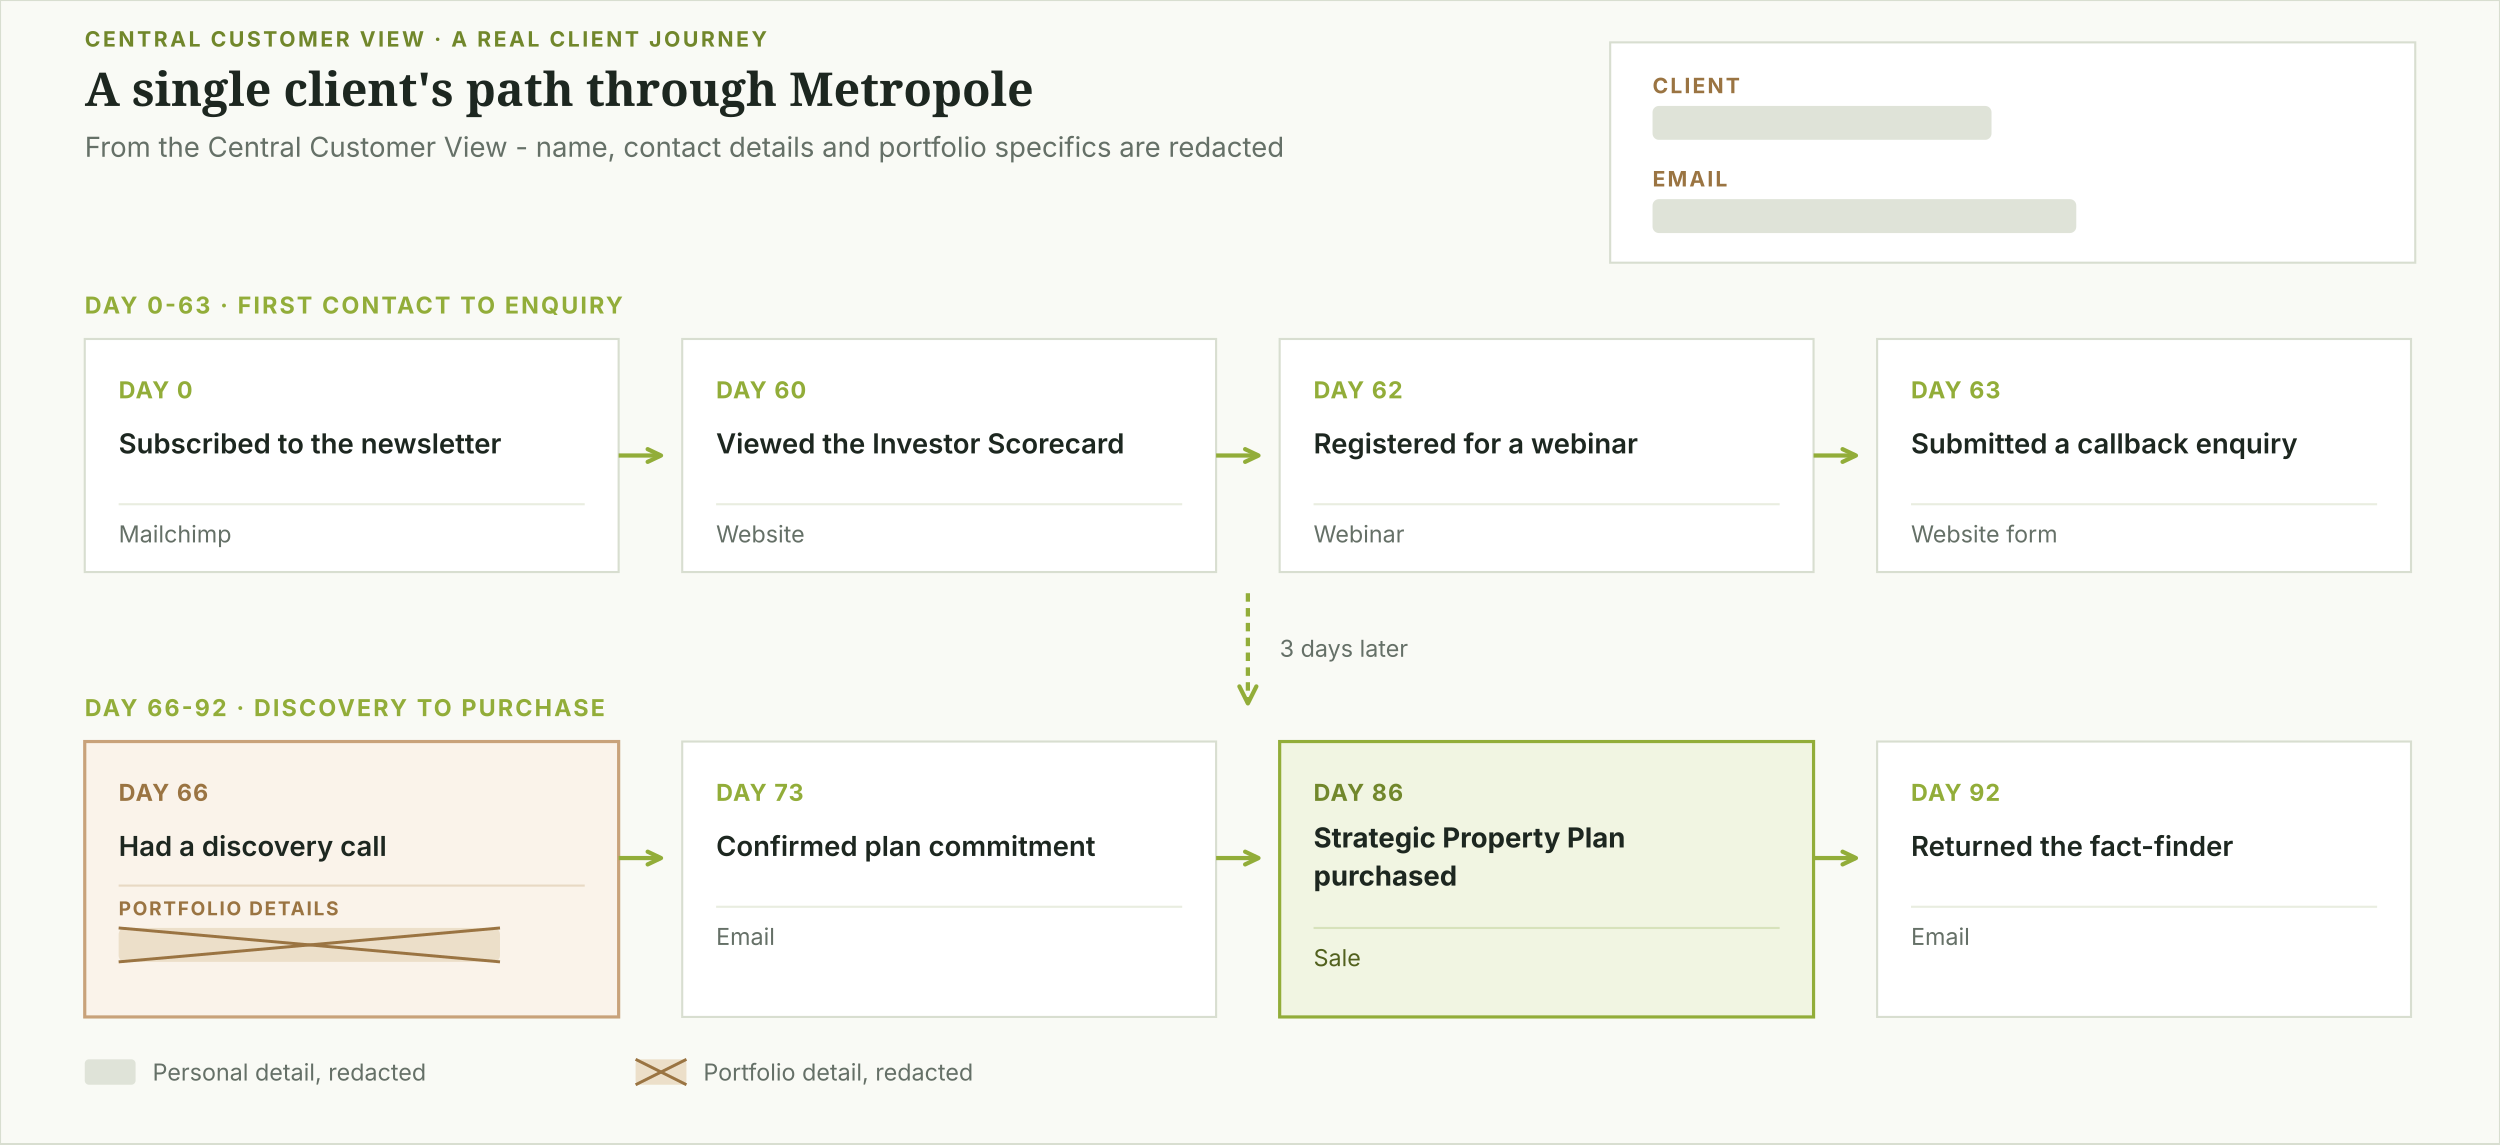
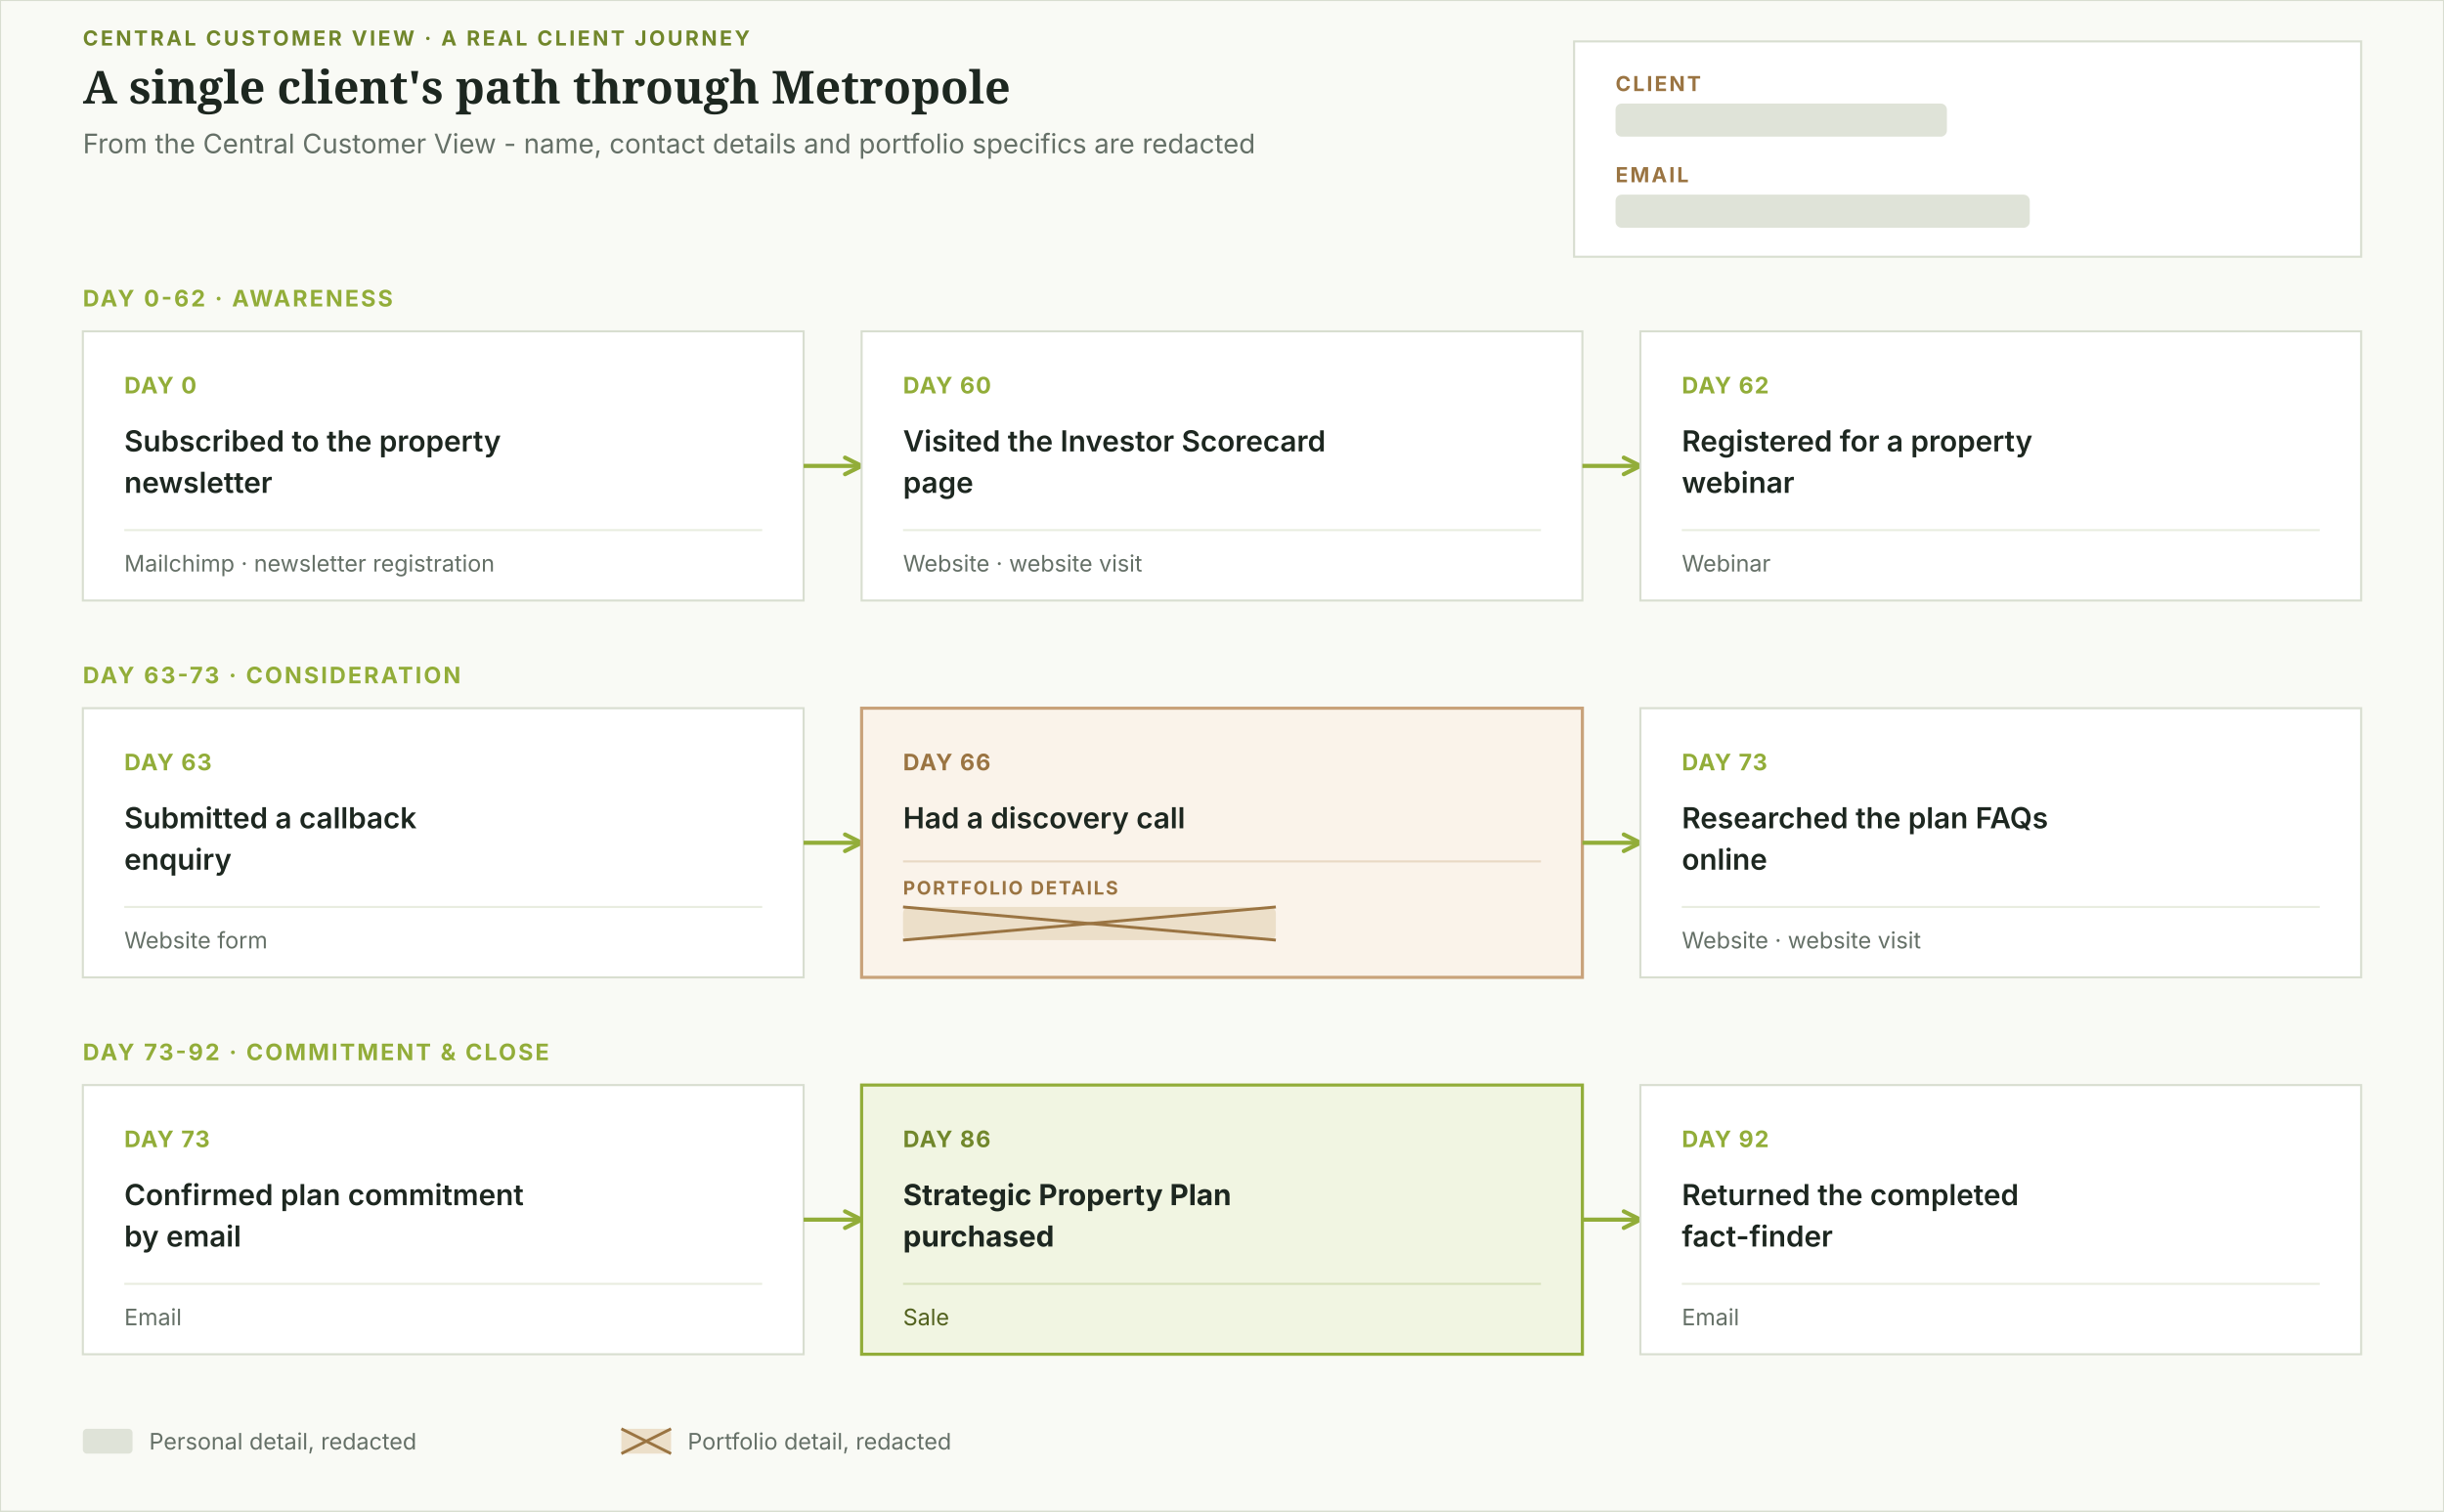
- <svg xmlns="http://www.w3.org/2000/svg" viewBox="0 0 1180 540" role="img" aria-labelledby="t d" font-family="Inter, Segoe UI, Arial, sans-serif">
-   <rect width="1180" height="540" fill="#f9faf5" stroke="#d8ded0" />
+ <svg xmlns="http://www.w3.org/2000/svg" viewBox="0 0 1180 730" role="img" aria-labelledby="t d" font-family="Inter, Segoe UI, Arial, sans-serif">
+   <rect width="1180" height="730" fill="#f9faf5" stroke="#d8ded0" />
  <text x="40" y="22" font-size="10" font-weight="700" letter-spacing="1.2" fill="#71872b">CENTRAL CUSTOMER VIEW · A REAL CLIENT JOURNEY</text>
  <text x="40" y="50" font-family="Lora, Georgia, serif" font-size="22" font-weight="600" fill="#1d2720">A single client's path through Metropole</text>
  <text x="40" y="74" font-size="13" fill="#657067">From the Central Customer View - name, contact details and portfolio specifics are redacted</text>
  <rect x="760" y="20" width="380" height="104" fill="#ffffff" stroke="#d8ded0" />
  <text x="780" y="44" font-size="10" font-weight="700" letter-spacing="1" fill="#9a7442">CLIENT</text>
  <rect x="780" y="50" width="160" height="16" rx="3" fill="#dfe3d8" />
  <text x="780" y="88" font-size="10" font-weight="700" letter-spacing="1" fill="#9a7442">EMAIL</text>
  <rect x="780" y="94" width="200" height="16" rx="3" fill="#dfe3d8" />
-   <text x="40" y="148" font-size="11" font-weight="700" letter-spacing="1" fill="#92ad39">DAY 0-63 · FIRST CONTACT TO ENQUIRY</text>
+   <text x="40" y="148" font-size="11" font-weight="700" letter-spacing="1" fill="#92ad39">DAY 0-62 · AWARENESS</text>
  <g>
-     <rect x="40" y="160" width="252" height="110" fill="#ffffff" stroke="#d8ded0" stroke-width="1" />
-     <text x="56" y="188" font-size="11" font-weight="700" letter-spacing="0.5" fill="#92ad39">DAY 0</text>
-     <text x="56" y="214" font-size="13" font-weight="600" fill="#1d2720">Subscribed to the newsletter</text>
-     <line x1="56" y1="238" x2="276" y2="238" stroke="#e9ede0" />
-     <text x="56" y="256" font-size="11" fill="#657067">Mailchimp</text>
+     <rect x="40" y="160" width="348" height="130" fill="#ffffff" stroke="#d8ded0" stroke-width="1" />
+     <text x="60" y="190" font-size="11" font-weight="700" letter-spacing="0.5" fill="#92ad39">DAY 0</text>
+     <text x="60" y="218" font-size="14" font-weight="600" fill="#1d2720">Subscribed to the property</text>
+     <text x="60" y="238" font-size="14" font-weight="600" fill="#1d2720">newsletter</text>
+     <line x1="60" y1="256" x2="368" y2="256" stroke="#e9ede0" />
+     <text x="60" y="276" font-size="11" fill="#657067">Mailchimp · newsletter registration</text>
  </g>
-   <line x1="292" y1="215" x2="312" y2="215" stroke="#92ad39" stroke-width="2" />
-   <path d="M312 215 L305.7 218 M312 215 L305.7 212" fill="none" stroke="#92ad39" stroke-width="2" stroke-linecap="round" />
+   <line x1="388" y1="225" x2="416" y2="225" stroke="#92ad39" stroke-width="2" />
+   <path d="M416 225 L408 229 M416 225 L408 221" fill="none" stroke="#92ad39" stroke-width="2" stroke-linecap="round" />
  <g>
-     <rect x="322" y="160" width="252" height="110" fill="#ffffff" stroke="#d8ded0" stroke-width="1" />
-     <text x="338" y="188" font-size="11" font-weight="700" letter-spacing="0.5" fill="#92ad39">DAY 60</text>
-     <text x="338" y="214" font-size="13" font-weight="600" fill="#1d2720">Viewed the Investor Scorecard</text>
-     <line x1="338" y1="238" x2="558" y2="238" stroke="#e9ede0" />
-     <text x="338" y="256" font-size="11" fill="#657067">Website</text>
+     <rect x="416" y="160" width="348" height="130" fill="#ffffff" stroke="#d8ded0" stroke-width="1" />
+     <text x="436" y="190" font-size="11" font-weight="700" letter-spacing="0.5" fill="#92ad39">DAY 60</text>
+     <text x="436" y="218" font-size="14" font-weight="600" fill="#1d2720">Visited the Investor Scorecard</text>
+     <text x="436" y="238" font-size="14" font-weight="600" fill="#1d2720">page</text>
+     <line x1="436" y1="256" x2="744" y2="256" stroke="#e9ede0" />
+     <text x="436" y="276" font-size="11" fill="#657067">Website · website visit</text>
  </g>
-   <line x1="574" y1="215" x2="594" y2="215" stroke="#92ad39" stroke-width="2" />
-   <path d="M594 215 L587.7 218 M594 215 L587.7 212" fill="none" stroke="#92ad39" stroke-width="2" stroke-linecap="round" />
+   <line x1="764" y1="225" x2="792" y2="225" stroke="#92ad39" stroke-width="2" />
+   <path d="M792 225 L784 229 M792 225 L784 221" fill="none" stroke="#92ad39" stroke-width="2" stroke-linecap="round" />
  <g>
-     <rect x="604" y="160" width="252" height="110" fill="#ffffff" stroke="#d8ded0" stroke-width="1" />
-     <text x="620" y="188" font-size="11" font-weight="700" letter-spacing="0.5" fill="#92ad39">DAY 62</text>
-     <text x="620" y="214" font-size="13" font-weight="600" fill="#1d2720">Registered for a webinar</text>
-     <line x1="620" y1="238" x2="840" y2="238" stroke="#e9ede0" />
-     <text x="620" y="256" font-size="11" fill="#657067">Webinar</text>
+     <rect x="792" y="160" width="348" height="130" fill="#ffffff" stroke="#d8ded0" stroke-width="1" />
+     <text x="812" y="190" font-size="11" font-weight="700" letter-spacing="0.5" fill="#92ad39">DAY 62</text>
+     <text x="812" y="218" font-size="14" font-weight="600" fill="#1d2720">Registered for a property</text>
+     <text x="812" y="238" font-size="14" font-weight="600" fill="#1d2720">webinar</text>
+     <line x1="812" y1="256" x2="1120" y2="256" stroke="#e9ede0" />
+     <text x="812" y="276" font-size="11" fill="#657067">Webinar</text>
  </g>
-   <line x1="856" y1="215" x2="876" y2="215" stroke="#92ad39" stroke-width="2" />
-   <path d="M876 215 L869.7 218 M876 215 L869.7 212" fill="none" stroke="#92ad39" stroke-width="2" stroke-linecap="round" />
+   <text x="40" y="330" font-size="11" font-weight="700" letter-spacing="1" fill="#92ad39">DAY 63-73 · CONSIDERATION</text>
  <g>
-     <rect x="886" y="160" width="252" height="110" fill="#ffffff" stroke="#d8ded0" stroke-width="1" />
-     <text x="902" y="188" font-size="11" font-weight="700" letter-spacing="0.5" fill="#92ad39">DAY 63</text>
-     <text x="902" y="214" font-size="13" font-weight="600" fill="#1d2720">Submitted a callback enquiry</text>
-     <line x1="902" y1="238" x2="1122" y2="238" stroke="#e9ede0" />
-     <text x="902" y="256" font-size="11" fill="#657067">Website form</text>
+     <rect x="40" y="342" width="348" height="130" fill="#ffffff" stroke="#d8ded0" stroke-width="1" />
+     <text x="60" y="372" font-size="11" font-weight="700" letter-spacing="0.5" fill="#92ad39">DAY 63</text>
+     <text x="60" y="400" font-size="14" font-weight="600" fill="#1d2720">Submitted a callback</text>
+     <text x="60" y="420" font-size="14" font-weight="600" fill="#1d2720">enquiry</text>
+     <line x1="60" y1="438" x2="368" y2="438" stroke="#e9ede0" />
+     <text x="60" y="458" font-size="11" fill="#657067">Website form</text>
  </g>
-   <line x1="589" y1="280" x2="589" y2="332" stroke="#92ad39" stroke-width="2" stroke-dasharray="4 3" />
-   <path d="M589 332 L585 324 M589 332 L593 324" fill="none" stroke="#92ad39" stroke-width="2" stroke-linecap="round" />
-   <text x="604" y="310" font-size="11" fill="#657067">3 days later</text>
-   <text x="40" y="338" font-size="11" font-weight="700" letter-spacing="1" fill="#92ad39">DAY 66-92 · DISCOVERY TO PURCHASE</text>
+   <line x1="388" y1="407" x2="416" y2="407" stroke="#92ad39" stroke-width="2" />
+   <path d="M416 407 L408 411 M416 407 L408 403" fill="none" stroke="#92ad39" stroke-width="2" stroke-linecap="round" />
  <g>
-     <rect x="40" y="350" width="252" height="130" fill="#faf3ea" stroke="#c8a27a" stroke-width="1.5" />
-     <text x="56" y="378" font-size="11" font-weight="700" letter-spacing="0.5" fill="#9a7442">DAY 66</text>
-     <text x="56" y="404" font-size="13" font-weight="600" fill="#1d2720">Had a discovery call</text>
-     <line x1="56" y1="418" x2="276" y2="418" stroke="#e8d9c4" />
-     <text x="56" y="432" font-size="9" font-weight="700" letter-spacing="0.8" fill="#9a7442">PORTFOLIO DETAILS</text>
-     <rect x="56" y="438" width="180" height="16" rx="3" fill="#ecdfc9" />
-     <line x1="56" y1="438" x2="236" y2="454" stroke="#9a7442" stroke-width="1.4" />
-     <line x1="56" y1="454" x2="236" y2="438" stroke="#9a7442" stroke-width="1.4" />
+     <rect x="416" y="342" width="348" height="130" fill="#faf3ea" stroke="#c8a27a" stroke-width="1.5" />
+     <text x="436" y="372" font-size="11" font-weight="700" letter-spacing="0.5" fill="#9a7442">DAY 66</text>
+     <text x="436" y="400" font-size="14" font-weight="600" fill="#1d2720">Had a discovery call</text>
+     <line x1="436" y1="416" x2="744" y2="416" stroke="#e8d9c4" />
+     <text x="436" y="432" font-size="9" font-weight="700" letter-spacing="0.8" fill="#9a7442">PORTFOLIO DETAILS</text>
+     <rect x="436" y="438" width="180" height="16" rx="3" fill="#ecdfc9" />
+     <line x1="436" y1="438" x2="616" y2="454" stroke="#9a7442" stroke-width="1.4" />
+     <line x1="436" y1="454" x2="616" y2="438" stroke="#9a7442" stroke-width="1.4" />
  </g>
-   <line x1="292" y1="405" x2="312" y2="405" stroke="#92ad39" stroke-width="2" />
-   <path d="M312 405 L305.7 408 M312 405 L305.7 402" fill="none" stroke="#92ad39" stroke-width="2" stroke-linecap="round" />
+   <line x1="764" y1="407" x2="792" y2="407" stroke="#92ad39" stroke-width="2" />
+   <path d="M792 407 L784 411 M792 407 L784 403" fill="none" stroke="#92ad39" stroke-width="2" stroke-linecap="round" />
  <g>
-     <rect x="322" y="350" width="252" height="130" fill="#ffffff" stroke="#d8ded0" stroke-width="1" />
-     <text x="338" y="378" font-size="11" font-weight="700" letter-spacing="0.5" fill="#92ad39">DAY 73</text>
-     <text x="338" y="404" font-size="13" font-weight="600" fill="#1d2720">Confirmed plan commitment</text>
-     <line x1="338" y1="428" x2="558" y2="428" stroke="#e9ede0" />
-     <text x="338" y="446" font-size="11" fill="#657067">Email</text>
+     <rect x="792" y="342" width="348" height="130" fill="#ffffff" stroke="#d8ded0" stroke-width="1" />
+     <text x="812" y="372" font-size="11" font-weight="700" letter-spacing="0.5" fill="#92ad39">DAY 73</text>
+     <text x="812" y="400" font-size="14" font-weight="600" fill="#1d2720">Researched the plan FAQs</text>
+     <text x="812" y="420" font-size="14" font-weight="600" fill="#1d2720">online</text>
+     <line x1="812" y1="438" x2="1120" y2="438" stroke="#e9ede0" />
+     <text x="812" y="458" font-size="11" fill="#657067">Website · website visit</text>
  </g>
-   <line x1="574" y1="405" x2="594" y2="405" stroke="#92ad39" stroke-width="2" />
-   <path d="M594 405 L587.7 408 M594 405 L587.7 402" fill="none" stroke="#92ad39" stroke-width="2" stroke-linecap="round" />
+   <text x="40" y="512" font-size="11" font-weight="700" letter-spacing="1" fill="#92ad39">DAY 73-92 · COMMITMENT &amp; CLOSE</text>
  <g>
-     <rect x="604" y="350" width="252" height="130" fill="#f1f5e2" stroke="#92ad39" stroke-width="1.5" />
-     <text x="620" y="378" font-size="11" font-weight="700" letter-spacing="0.5" fill="#71872b">DAY 86</text>
-     <text x="620" y="400" font-size="13" font-weight="700" fill="#1d2720">Strategic Property Plan</text>
-     <text x="620" y="418" font-size="13" font-weight="700" fill="#1d2720">purchased</text>
-     <line x1="620" y1="438" x2="840" y2="438" stroke="#d7e2bb" />
-     <text x="620" y="456" font-size="11" fill="#52611e">Sale</text>
+     <rect x="40" y="524" width="348" height="130" fill="#ffffff" stroke="#d8ded0" stroke-width="1" />
+     <text x="60" y="554" font-size="11" font-weight="700" letter-spacing="0.5" fill="#92ad39">DAY 73</text>
+     <text x="60" y="582" font-size="14" font-weight="600" fill="#1d2720">Confirmed plan commitment</text>
+     <text x="60" y="602" font-size="14" font-weight="600" fill="#1d2720">by email</text>
+     <line x1="60" y1="620" x2="368" y2="620" stroke="#e9ede0" />
+     <text x="60" y="640" font-size="11" fill="#657067">Email</text>
  </g>
-   <line x1="856" y1="405" x2="876" y2="405" stroke="#92ad39" stroke-width="2" />
-   <path d="M876 405 L869.7 408 M876 405 L869.7 402" fill="none" stroke="#92ad39" stroke-width="2" stroke-linecap="round" />
+   <line x1="388" y1="589" x2="416" y2="589" stroke="#92ad39" stroke-width="2" />
+   <path d="M416 589 L408 593 M416 589 L408 585" fill="none" stroke="#92ad39" stroke-width="2" stroke-linecap="round" />
  <g>
-     <rect x="886" y="350" width="252" height="130" fill="#ffffff" stroke="#d8ded0" stroke-width="1" />
-     <text x="902" y="378" font-size="11" font-weight="700" letter-spacing="0.5" fill="#92ad39">DAY 92</text>
-     <text x="902" y="404" font-size="13" font-weight="600" fill="#1d2720">Returned the fact-finder</text>
-     <line x1="902" y1="428" x2="1122" y2="428" stroke="#e9ede0" />
-     <text x="902" y="446" font-size="11" fill="#657067">Email</text>
+     <rect x="416" y="524" width="348" height="130" fill="#f1f5e2" stroke="#92ad39" stroke-width="1.5" />
+     <text x="436" y="554" font-size="11" font-weight="700" letter-spacing="0.5" fill="#71872b">DAY 86</text>
+     <text x="436" y="582" font-size="14" font-weight="700" fill="#1d2720">Strategic Property Plan</text>
+     <text x="436" y="602" font-size="14" font-weight="700" fill="#1d2720">purchased</text>
+     <line x1="436" y1="620" x2="744" y2="620" stroke="#d7e2bb" />
+     <text x="436" y="640" font-size="11" fill="#52611e">Sale</text>
  </g>
-   <rect x="40" y="500" width="24" height="12" rx="2" fill="#dfe3d8" />
-   <text x="72" y="510" font-size="11" fill="#657067">Personal detail, redacted</text>
-   <rect x="300" y="500" width="24" height="12" rx="2" fill="#ecdfc9" />
-   <line x1="300" y1="500" x2="324" y2="512" stroke="#9a7442" stroke-width="1.4" />
-   <line x1="300" y1="512" x2="324" y2="500" stroke="#9a7442" stroke-width="1.4" />
-   <text x="332" y="510" font-size="11" fill="#657067">Portfolio detail, redacted</text>
+   <line x1="764" y1="589" x2="792" y2="589" stroke="#92ad39" stroke-width="2" />
+   <path d="M792 589 L784 593 M792 589 L784 585" fill="none" stroke="#92ad39" stroke-width="2" stroke-linecap="round" />
+   <g>
+     <rect x="792" y="524" width="348" height="130" fill="#ffffff" stroke="#d8ded0" stroke-width="1" />
+     <text x="812" y="554" font-size="11" font-weight="700" letter-spacing="0.5" fill="#92ad39">DAY 92</text>
+     <text x="812" y="582" font-size="14" font-weight="600" fill="#1d2720">Returned the completed</text>
+     <text x="812" y="602" font-size="14" font-weight="600" fill="#1d2720">fact-finder</text>
+     <line x1="812" y1="620" x2="1120" y2="620" stroke="#e9ede0" />
+     <text x="812" y="640" font-size="11" fill="#657067">Email</text>
+   </g>
+   <rect x="40" y="690" width="24" height="12" rx="2" fill="#dfe3d8" />
+   <text x="72" y="700" font-size="11" fill="#657067">Personal detail, redacted</text>
+   <rect x="300" y="690" width="24" height="12" rx="2" fill="#ecdfc9" />
+   <line x1="300" y1="690" x2="324" y2="702" stroke="#9a7442" stroke-width="1.4" />
+   <line x1="300" y1="702" x2="324" y2="690" stroke="#9a7442" stroke-width="1.4" />
+   <text x="332" y="700" font-size="11" fill="#657067">Portfolio detail, redacted</text>
</svg>
